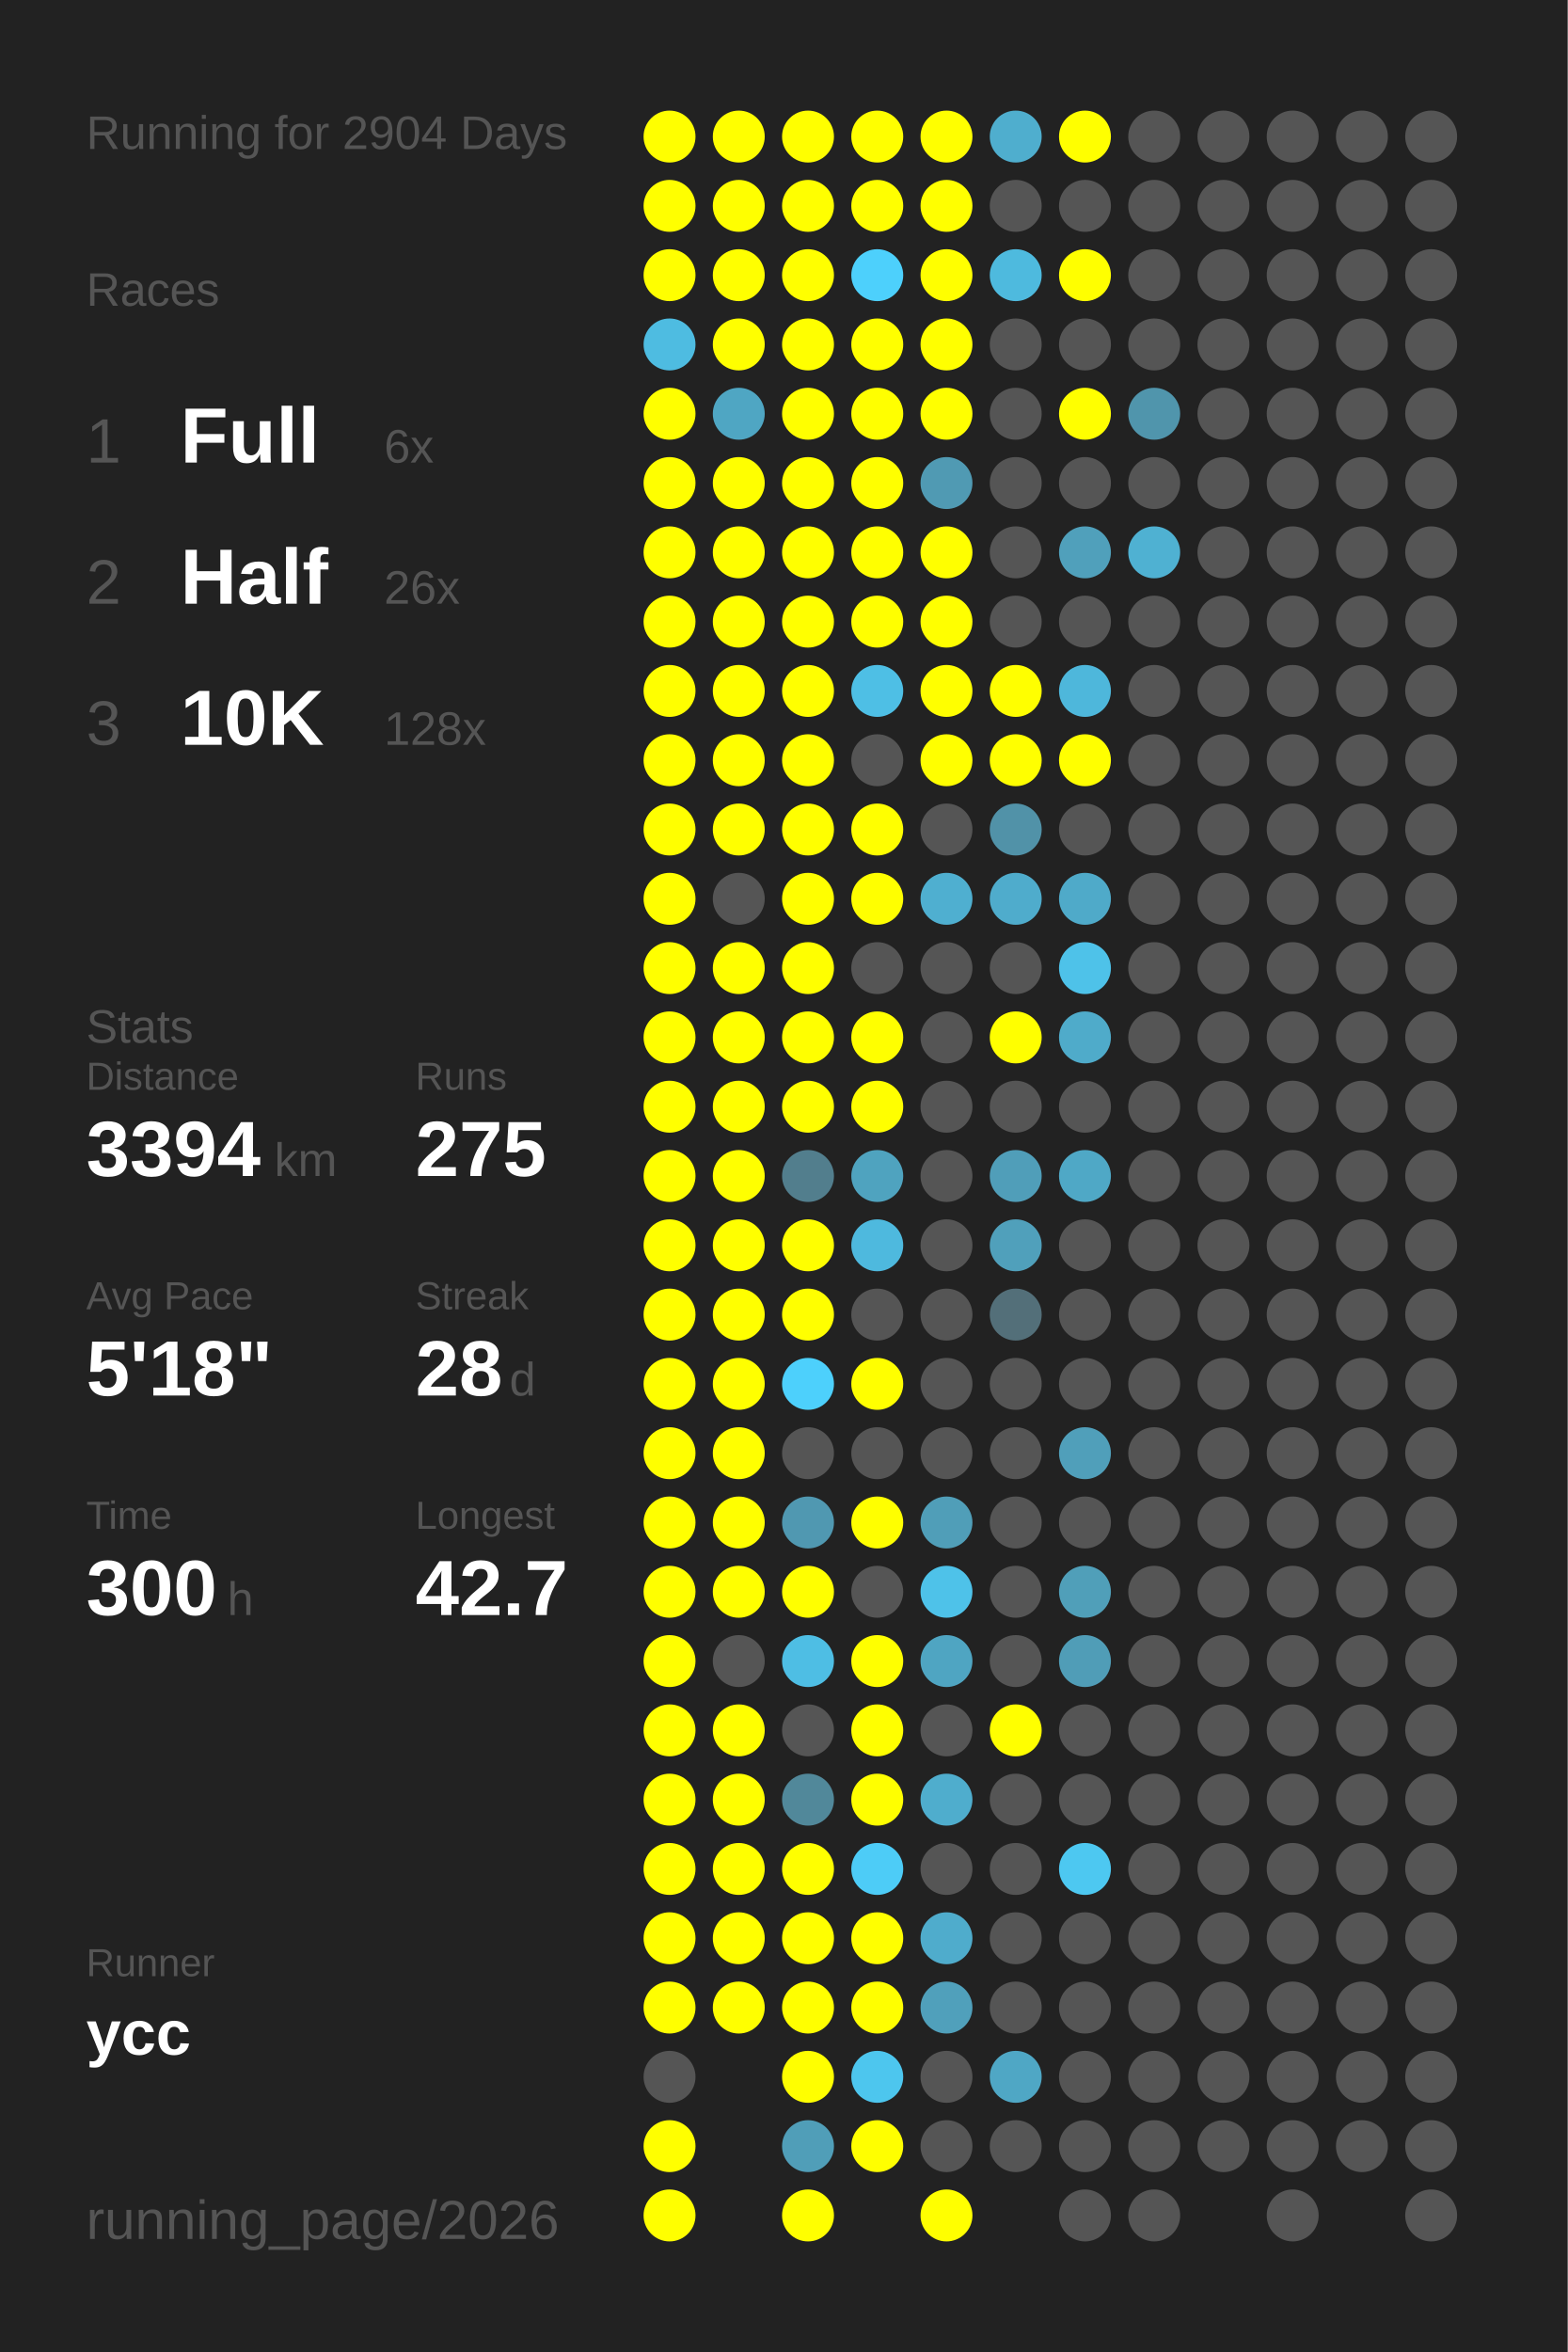
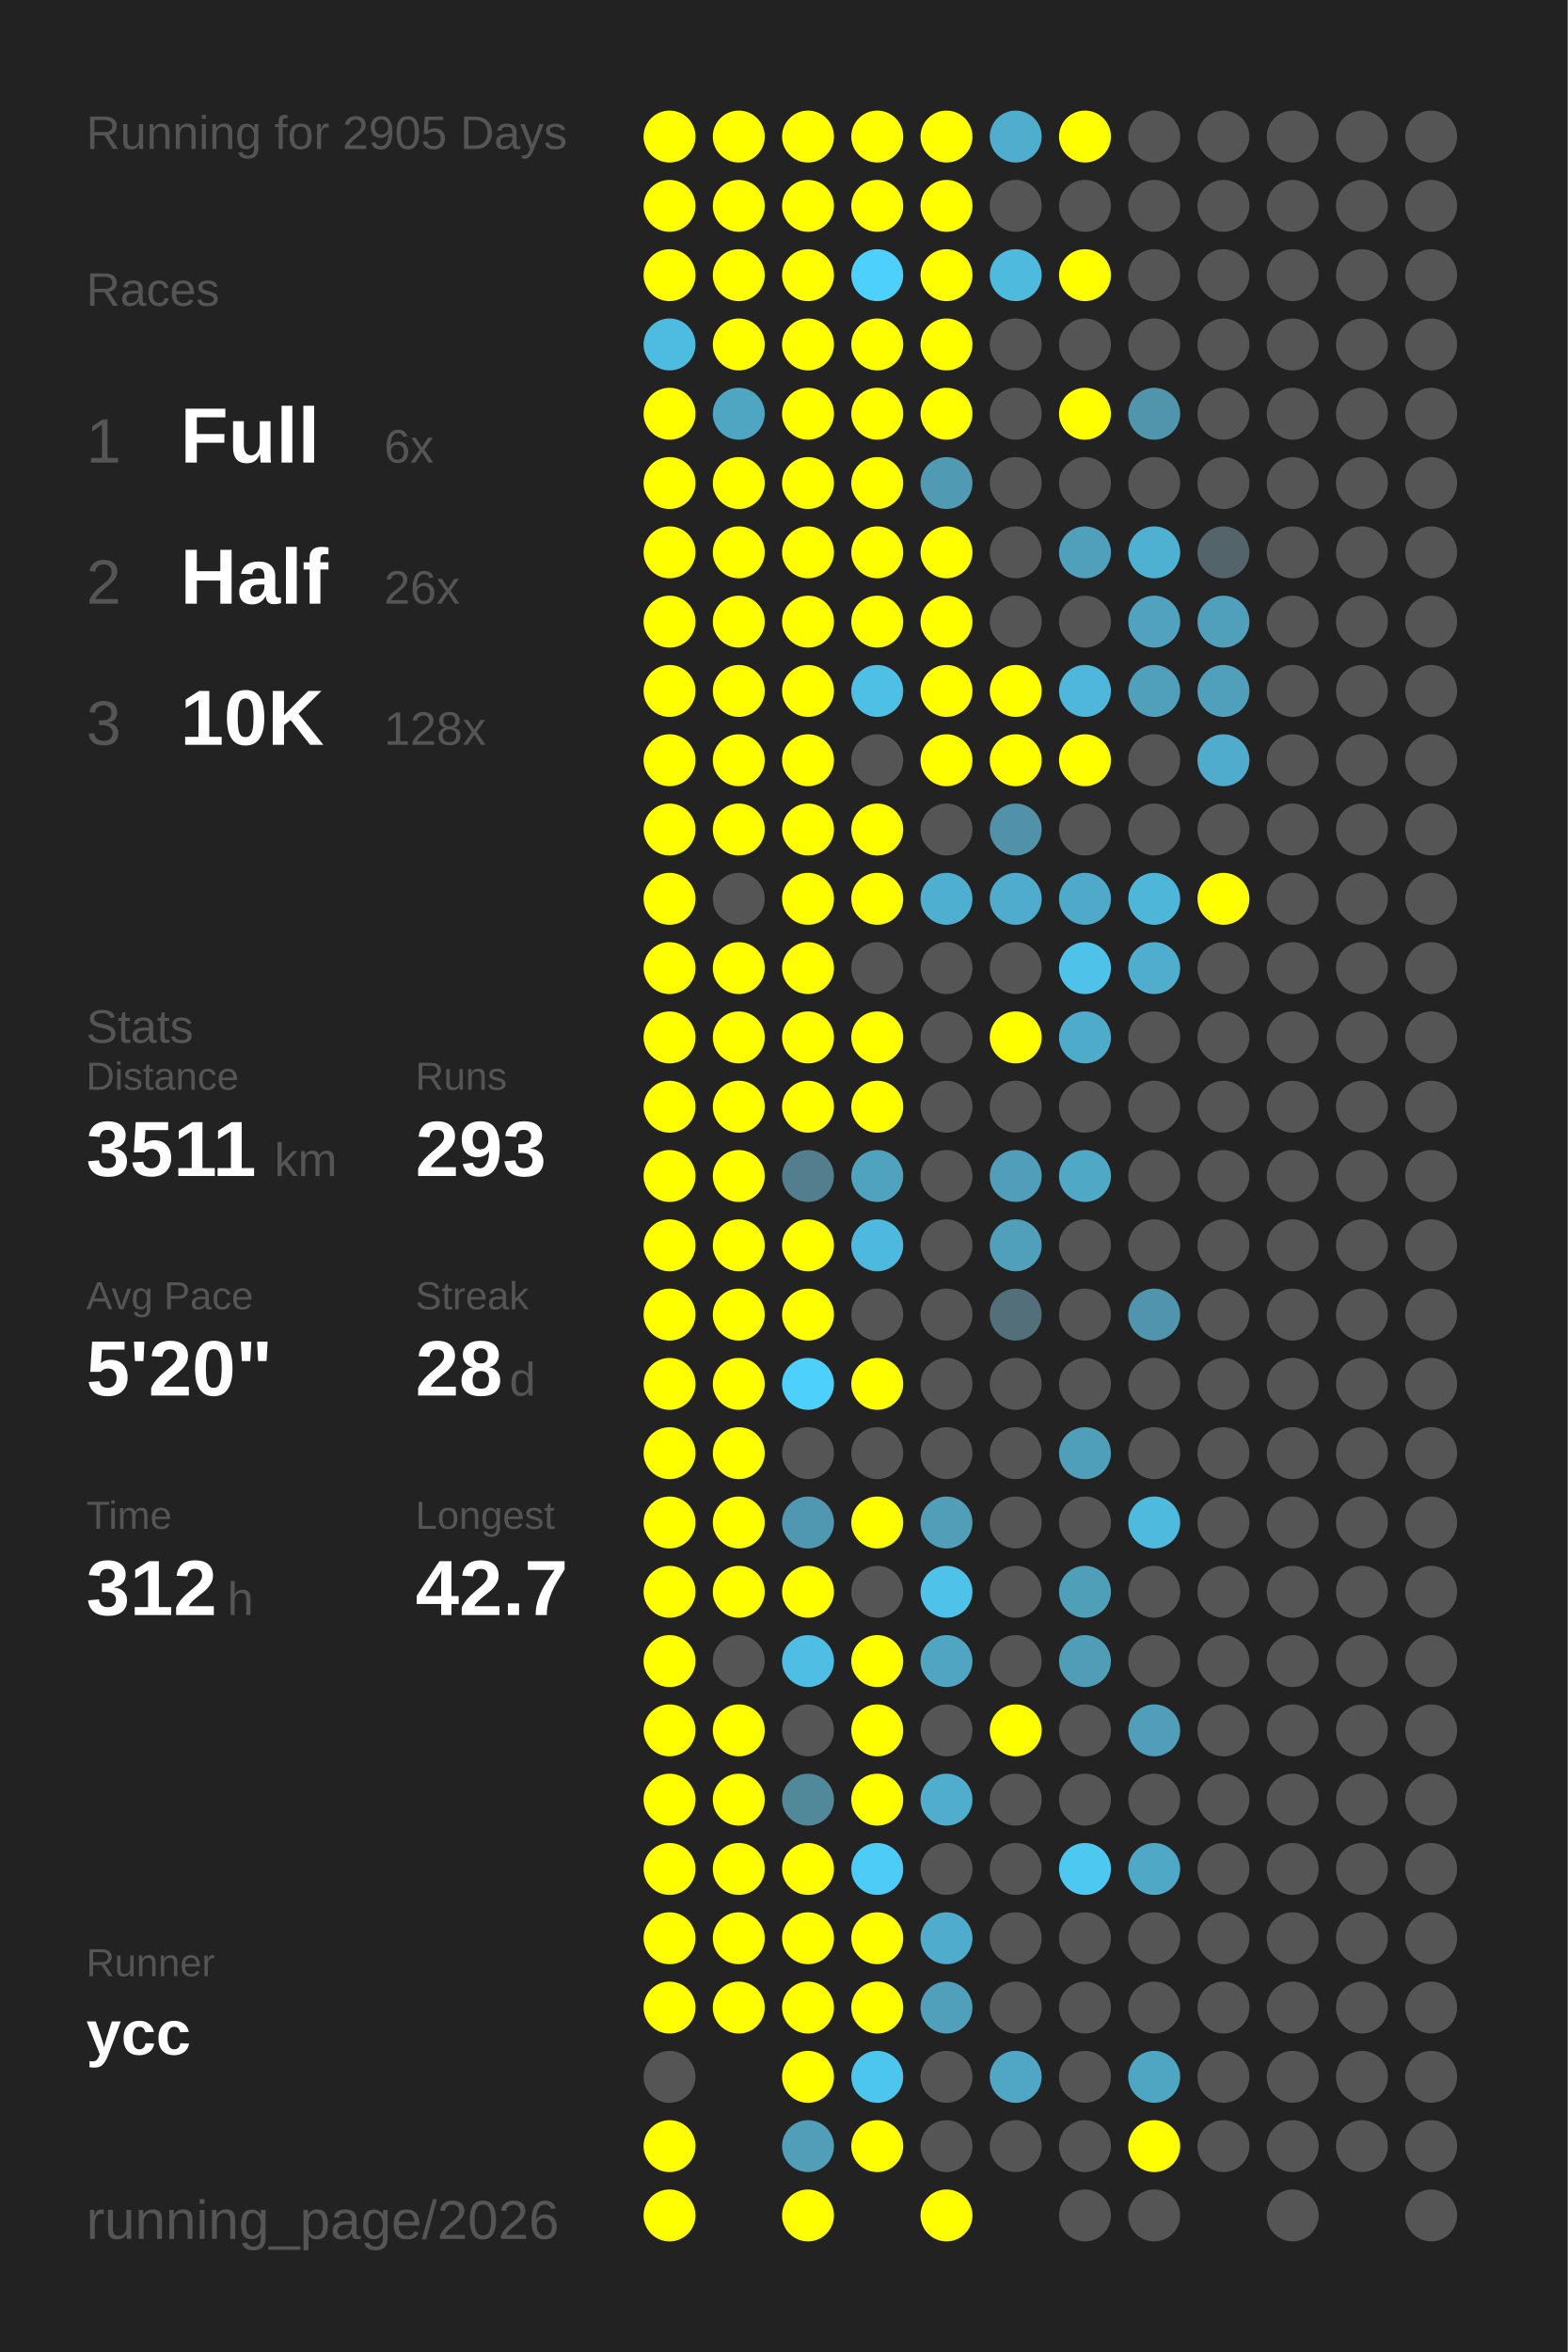
<svg xmlns="http://www.w3.org/2000/svg" baseProfile="full" height="300mm" version="1.1" viewBox="0,0,200,300" width="200mm">
  <defs />
  <rect fill="#222222" height="300" width="200" x="0" y="0" />
-   <text fill="#555555" style="font-size:6px; font-family:Arial;" x="11" y="19">Running for 2904 Days</text>
+   <text fill="#555555" style="font-size:6px; font-family:Arial;" x="11" y="19">Running for 2905 Days</text>
  <text fill="#555555" style="font-size:6px; font-family:Arial;" x="11" y="39">Races</text>
  <text fill="#555555" style="font-size:8px; font-family:Arial;" x="11" y="59">1</text>
  <text fill="#FFFFFF" style="font-size:10px; font-family:Arial; font-weight:bold;" x="23" y="59">Full</text>
  <text fill="#555555" style="font-size:6px; font-family:Arial;" x="49" y="59">6x</text>
  <text fill="#555555" style="font-size:8px; font-family:Arial;" x="11" y="77">2</text>
  <text fill="#FFFFFF" style="font-size:10px; font-family:Arial; font-weight:bold;" x="23" y="77">Half</text>
  <text fill="#555555" style="font-size:6px; font-family:Arial;" x="49" y="77">26x</text>
  <text fill="#555555" style="font-size:8px; font-family:Arial;" x="11" y="95">3</text>
  <text fill="#FFFFFF" style="font-size:10px; font-family:Arial; font-weight:bold;" x="23" y="95">10K</text>
  <text fill="#555555" style="font-size:6px; font-family:Arial;" x="49" y="95">128x</text>
  <text fill="#555555" style="font-size:6px; font-family:Arial;" x="11" y="133">Stats</text>
  <text fill="#555555" style="font-size:5px; font-family:Arial;" x="11" y="139">Distance</text>
-   <text fill="#FFFFFF" style="font-size:10px; font-family:Arial; font-weight:bold;" x="11" y="150">3394</text>
+   <text fill="#FFFFFF" style="font-size:10px; font-family:Arial; font-weight:bold;" x="11" y="150">3511</text>
  <text fill="#555555" style="font-size:6px; font-family:Arial;" x="35" y="150">km</text>
  <text fill="#555555" style="font-size:5px; font-family:Arial;" x="53" y="139">Runs</text>
-   <text fill="#FFFFFF" style="font-size:10px; font-family:Arial; font-weight:bold;" x="53" y="150">275</text>
+   <text fill="#FFFFFF" style="font-size:10px; font-family:Arial; font-weight:bold;" x="53" y="150">293</text>
  <text fill="#555555" style="font-size:5px; font-family:Arial;" x="11" y="167">Avg Pace</text>
-   <text fill="#FFFFFF" style="font-size:10px; font-family:Arial; font-weight:bold;" x="11" y="178">5'18"</text>
+   <text fill="#FFFFFF" style="font-size:10px; font-family:Arial; font-weight:bold;" x="11" y="178">5'20"</text>
  <text fill="#555555" style="font-size:5px; font-family:Arial;" x="53" y="167">Streak</text>
  <text fill="#FFFFFF" style="font-size:10px; font-family:Arial; font-weight:bold;" x="53" y="178">28</text>
  <text fill="#555555" style="font-size:6px; font-family:Arial;" x="65" y="178">d</text>
  <text fill="#555555" style="font-size:5px; font-family:Arial;" x="11" y="195">Time</text>
-   <text fill="#FFFFFF" style="font-size:10px; font-family:Arial; font-weight:bold;" x="11" y="206">300</text>
+   <text fill="#FFFFFF" style="font-size:10px; font-family:Arial; font-weight:bold;" x="11" y="206">312</text>
  <text fill="#555555" style="font-size:6px; font-family:Arial;" x="29" y="206">h</text>
  <text fill="#555555" style="font-size:5px; font-family:Arial;" x="53" y="195">Longest</text>
  <text fill="#FFFFFF" style="font-size:10px; font-family:Arial; font-weight:bold;" x="53" y="206">42.7</text>
  <text fill="#555555" style="font-size:5px; font-family:Arial;" x="11" y="252.065">Runner</text>
  <text fill="#FFFFFF" style="font-size:8px; font-family:Arial; font-weight:bold;" x="11" y="262.065">ycc</text>
  <text fill="#555555" style="font-size:7px; font-family:Arial;" x="11" y="285.581">running_page/2026</text>
  <circle cx="85.417" cy="17.419" fill="#FFFF00" r="3.312" />
  <circle cx="85.417" cy="26.258" fill="#FFFF00" r="3.312" />
  <circle cx="85.417" cy="35.097" fill="#FFFF00" r="3.312" />
  <circle cx="85.417" cy="43.935" fill="#4ebce1" r="3.312" />
  <circle cx="85.417" cy="52.774" fill="#FFFF00" r="3.312" />
  <circle cx="85.417" cy="61.613" fill="#FFFF00" r="3.312" />
  <circle cx="85.417" cy="70.452" fill="#FFFF00" r="3.312" />
  <circle cx="85.417" cy="79.29" fill="#FFFF00" r="3.312" />
  <circle cx="85.417" cy="88.129" fill="#FFFF00" r="3.312" />
  <circle cx="85.417" cy="96.968" fill="#FFFF00" r="3.312" />
  <circle cx="85.417" cy="105.806" fill="#FFFF00" r="3.312" />
  <circle cx="85.417" cy="114.645" fill="#FFFF00" r="3.312" />
  <circle cx="85.417" cy="123.484" fill="#FFFF00" r="3.312" />
  <circle cx="85.417" cy="132.323" fill="#FFFF00" r="3.312" />
  <circle cx="85.417" cy="141.161" fill="#FFFF00" r="3.312" />
  <circle cx="85.417" cy="150" fill="#FFFF00" r="3.312" />
  <circle cx="85.417" cy="158.839" fill="#FFFF00" r="3.312" />
  <circle cx="85.417" cy="167.677" fill="#FFFF00" r="3.312" />
  <circle cx="85.417" cy="176.516" fill="#FFFF00" r="3.312" />
  <circle cx="85.417" cy="185.355" fill="#FFFF00" r="3.312" />
  <circle cx="85.417" cy="194.194" fill="#FFFF00" r="3.312" />
  <circle cx="85.417" cy="203.032" fill="#FFFF00" r="3.312" />
  <circle cx="85.417" cy="211.871" fill="#FFFF00" r="3.312" />
  <circle cx="85.417" cy="220.71" fill="#FFFF00" r="3.312" />
  <circle cx="85.417" cy="229.548" fill="#FFFF00" r="3.312" />
  <circle cx="85.417" cy="238.387" fill="#FFFF00" r="3.312" />
  <circle cx="85.417" cy="247.226" fill="#FFFF00" r="3.312" />
  <circle cx="85.417" cy="256.065" fill="#FFFF00" r="3.312" />
  <circle cx="85.417" cy="264.903" fill="#555555" r="3.312" />
  <circle cx="85.417" cy="273.742" fill="#FFFF00" r="3.312" />
  <circle cx="85.417" cy="282.581" fill="#FFFF00" r="3.312" />
  <circle cx="94.25" cy="17.419" fill="#FFFF00" r="3.312" />
  <circle cx="94.25" cy="26.258" fill="#FFFF00" r="3.312" />
  <circle cx="94.25" cy="35.097" fill="#FFFF00" r="3.312" />
  <circle cx="94.25" cy="43.935" fill="#FFFF00" r="3.312" />
  <circle cx="94.25" cy="52.774" fill="#4fa6c3" r="3.312" />
  <circle cx="94.25" cy="61.613" fill="#FFFF00" r="3.312" />
  <circle cx="94.25" cy="70.452" fill="#FFFF00" r="3.312" />
  <circle cx="94.25" cy="79.29" fill="#FFFF00" r="3.312" />
  <circle cx="94.25" cy="88.129" fill="#FFFF00" r="3.312" />
  <circle cx="94.25" cy="96.968" fill="#FFFF00" r="3.312" />
  <circle cx="94.25" cy="105.806" fill="#FFFF00" r="3.312" />
  <circle cx="94.25" cy="114.645" fill="#555555" r="3.312" />
  <circle cx="94.25" cy="123.484" fill="#FFFF00" r="3.312" />
  <circle cx="94.25" cy="132.323" fill="#FFFF00" r="3.312" />
  <circle cx="94.25" cy="141.161" fill="#FFFF00" r="3.312" />
  <circle cx="94.25" cy="150" fill="#FFFF00" r="3.312" />
  <circle cx="94.25" cy="158.839" fill="#FFFF00" r="3.312" />
  <circle cx="94.25" cy="167.677" fill="#FFFF00" r="3.312" />
  <circle cx="94.25" cy="176.516" fill="#FFFF00" r="3.312" />
  <circle cx="94.25" cy="185.355" fill="#FFFF00" r="3.312" />
  <circle cx="94.25" cy="194.194" fill="#FFFF00" r="3.312" />
  <circle cx="94.25" cy="203.032" fill="#FFFF00" r="3.312" />
  <circle cx="94.25" cy="211.871" fill="#555555" r="3.312" />
  <circle cx="94.25" cy="220.71" fill="#FFFF00" r="3.312" />
  <circle cx="94.25" cy="229.548" fill="#FFFF00" r="3.312" />
  <circle cx="94.25" cy="238.387" fill="#FFFF00" r="3.312" />
  <circle cx="94.25" cy="247.226" fill="#FFFF00" r="3.312" />
  <circle cx="94.25" cy="256.065" fill="#FFFF00" r="3.312" />
  <circle cx="103.083" cy="17.419" fill="#FFFF00" r="3.312" />
  <circle cx="103.083" cy="26.258" fill="#FFFF00" r="3.312" />
  <circle cx="103.083" cy="35.097" fill="#FFFF00" r="3.312" />
  <circle cx="103.083" cy="43.935" fill="#FFFF00" r="3.312" />
  <circle cx="103.083" cy="52.774" fill="#FFFF00" r="3.312" />
  <circle cx="103.083" cy="61.613" fill="#FFFF00" r="3.312" />
  <circle cx="103.083" cy="70.452" fill="#FFFF00" r="3.312" />
  <circle cx="103.083" cy="79.29" fill="#FFFF00" r="3.312" />
  <circle cx="103.083" cy="88.129" fill="#FFFF00" r="3.312" />
  <circle cx="103.083" cy="96.968" fill="#FFFF00" r="3.312" />
  <circle cx="103.083" cy="105.806" fill="#FFFF00" r="3.312" />
  <circle cx="103.083" cy="114.645" fill="#FFFF00" r="3.312" />
  <circle cx="103.083" cy="123.484" fill="#FFFF00" r="3.312" />
  <circle cx="103.083" cy="132.323" fill="#FFFF00" r="3.312" />
  <circle cx="103.083" cy="141.161" fill="#FFFF00" r="3.312" />
  <circle cx="103.083" cy="150" fill="#527e8d" r="3.312" />
  <circle cx="103.083" cy="158.839" fill="#FFFF00" r="3.312" />
  <circle cx="103.083" cy="167.677" fill="#FFFF00" r="3.312" />
  <circle cx="103.083" cy="176.516" fill="#4dd0fc" r="3.312" />
  <circle cx="103.083" cy="185.355" fill="#555555" r="3.312" />
  <circle cx="103.083" cy="194.194" fill="#5098b1" r="3.312" />
  <circle cx="103.083" cy="203.032" fill="#FFFF00" r="3.312" />
  <circle cx="103.083" cy="211.871" fill="#4ebee4" r="3.312" />
  <circle cx="103.083" cy="220.71" fill="#555555" r="3.312" />
  <circle cx="103.083" cy="229.548" fill="#51889a" r="3.312" />
  <circle cx="103.083" cy="238.387" fill="#FFFF00" r="3.312" />
  <circle cx="103.083" cy="247.226" fill="#FFFF00" r="3.312" />
  <circle cx="103.083" cy="256.065" fill="#FFFF00" r="3.312" />
  <circle cx="103.083" cy="264.903" fill="#FFFF00" r="3.312" />
  <circle cx="103.083" cy="273.742" fill="#509eb8" r="3.312" />
  <circle cx="103.083" cy="282.581" fill="#FFFF00" r="3.312" />
  <circle cx="111.917" cy="17.419" fill="#FFFF00" r="3.312" />
  <circle cx="111.917" cy="26.258" fill="#FFFF00" r="3.312" />
  <circle cx="111.917" cy="35.097" fill="#4dd0fc" r="3.312" />
  <circle cx="111.917" cy="43.935" fill="#FFFF00" r="3.312" />
  <circle cx="111.917" cy="52.774" fill="#FFFF00" r="3.312" />
  <circle cx="111.917" cy="61.613" fill="#FFFF00" r="3.312" />
  <circle cx="111.917" cy="70.452" fill="#FFFF00" r="3.312" />
  <circle cx="111.917" cy="79.29" fill="#FFFF00" r="3.312" />
  <circle cx="111.917" cy="88.129" fill="#4ebfe5" r="3.312" />
  <circle cx="111.917" cy="96.968" fill="#555555" r="3.312" />
  <circle cx="111.917" cy="105.806" fill="#FFFF00" r="3.312" />
  <circle cx="111.917" cy="114.645" fill="#FFFF00" r="3.312" />
  <circle cx="111.917" cy="123.484" fill="#555555" r="3.312" />
  <circle cx="111.917" cy="132.323" fill="#FFFF00" r="3.312" />
  <circle cx="111.917" cy="141.161" fill="#FFFF00" r="3.312" />
  <circle cx="111.917" cy="150" fill="#4fa3bf" r="3.312" />
  <circle cx="111.917" cy="158.839" fill="#4eb9de" r="3.312" />
  <circle cx="111.917" cy="167.677" fill="#555555" r="3.312" />
  <circle cx="111.917" cy="176.516" fill="#FFFF00" r="3.312" />
  <circle cx="111.917" cy="185.355" fill="#555555" r="3.312" />
  <circle cx="111.917" cy="194.194" fill="#FFFF00" r="3.312" />
  <circle cx="111.917" cy="203.032" fill="#555555" r="3.312" />
  <circle cx="111.917" cy="211.871" fill="#FFFF00" r="3.312" />
  <circle cx="111.917" cy="220.71" fill="#FFFF00" r="3.312" />
  <circle cx="111.917" cy="229.548" fill="#FFFF00" r="3.312" />
  <circle cx="111.917" cy="238.387" fill="#4dccf7" r="3.312" />
  <circle cx="111.917" cy="247.226" fill="#FFFF00" r="3.312" />
  <circle cx="111.917" cy="256.065" fill="#FFFF00" r="3.312" />
  <circle cx="111.917" cy="264.903" fill="#4dc6ee" r="3.312" />
  <circle cx="111.917" cy="273.742" fill="#FFFF00" r="3.312" />
  <circle cx="120.75" cy="17.419" fill="#FFFF00" r="3.312" />
  <circle cx="120.75" cy="26.258" fill="#FFFF00" r="3.312" />
  <circle cx="120.75" cy="35.097" fill="#FFFF00" r="3.312" />
  <circle cx="120.75" cy="43.935" fill="#FFFF00" r="3.312" />
  <circle cx="120.75" cy="52.774" fill="#FFFF00" r="3.312" />
  <circle cx="120.75" cy="61.613" fill="#509ab3" r="3.312" />
  <circle cx="120.75" cy="70.452" fill="#FFFF00" r="3.312" />
  <circle cx="120.75" cy="79.29" fill="#FFFF00" r="3.312" />
  <circle cx="120.75" cy="88.129" fill="#FFFF00" r="3.312" />
  <circle cx="120.75" cy="96.968" fill="#FFFF00" r="3.312" />
  <circle cx="120.75" cy="105.806" fill="#555555" r="3.312" />
  <circle cx="120.75" cy="114.645" fill="#4fafd0" r="3.312" />
  <circle cx="120.75" cy="123.484" fill="#555555" r="3.312" />
  <circle cx="120.75" cy="132.323" fill="#555555" r="3.312" />
  <circle cx="120.75" cy="141.161" fill="#555555" r="3.312" />
  <circle cx="120.75" cy="150" fill="#555555" r="3.312" />
  <circle cx="120.75" cy="158.839" fill="#555555" r="3.312" />
  <circle cx="120.75" cy="167.677" fill="#555555" r="3.312" />
  <circle cx="120.75" cy="176.516" fill="#555555" r="3.312" />
  <circle cx="120.75" cy="185.355" fill="#555555" r="3.312" />
  <circle cx="120.75" cy="194.194" fill="#509eb8" r="3.312" />
  <circle cx="120.75" cy="203.032" fill="#4ec2e9" r="3.312" />
  <circle cx="120.75" cy="211.871" fill="#4fa5c2" r="3.312" />
  <circle cx="120.75" cy="220.71" fill="#555555" r="3.312" />
  <circle cx="120.75" cy="229.548" fill="#4fadcd" r="3.312" />
  <circle cx="120.75" cy="238.387" fill="#555555" r="3.312" />
  <circle cx="120.75" cy="247.226" fill="#4faccc" r="3.312" />
  <circle cx="120.75" cy="256.065" fill="#50a0bb" r="3.312" />
  <circle cx="120.75" cy="264.903" fill="#555555" r="3.312" />
  <circle cx="120.75" cy="273.742" fill="#555555" r="3.312" />
  <circle cx="120.75" cy="282.581" fill="#FFFF00" r="3.312" />
  <circle cx="129.583" cy="17.419" fill="#4faece" r="3.312" />
  <circle cx="129.583" cy="26.258" fill="#555555" r="3.312" />
  <circle cx="129.583" cy="35.097" fill="#4ebade" r="3.312" />
  <circle cx="129.583" cy="43.935" fill="#555555" r="3.312" />
  <circle cx="129.583" cy="52.774" fill="#555555" r="3.312" />
  <circle cx="129.583" cy="61.613" fill="#555555" r="3.312" />
  <circle cx="129.583" cy="70.452" fill="#555555" r="3.312" />
  <circle cx="129.583" cy="79.29" fill="#555555" r="3.312" />
  <circle cx="129.583" cy="88.129" fill="#FFFF00" r="3.312" />
  <circle cx="129.583" cy="96.968" fill="#FFFF00" r="3.312" />
  <circle cx="129.583" cy="105.806" fill="#5192a8" r="3.312" />
  <circle cx="129.583" cy="114.645" fill="#4faccc" r="3.312" />
  <circle cx="129.583" cy="123.484" fill="#555555" r="3.312" />
  <circle cx="129.583" cy="132.323" fill="#FFFF00" r="3.312" />
  <circle cx="129.583" cy="141.161" fill="#555555" r="3.312" />
  <circle cx="129.583" cy="150" fill="#509eb9" r="3.312" />
  <circle cx="129.583" cy="158.839" fill="#50a0bb" r="3.312" />
  <circle cx="129.583" cy="167.677" fill="#536f79" r="3.312" />
  <circle cx="129.583" cy="176.516" fill="#555555" r="3.312" />
  <circle cx="129.583" cy="185.355" fill="#555555" r="3.312" />
  <circle cx="129.583" cy="194.194" fill="#555555" r="3.312" />
  <circle cx="129.583" cy="203.032" fill="#555555" r="3.312" />
  <circle cx="129.583" cy="211.871" fill="#555555" r="3.312" />
  <circle cx="129.583" cy="220.71" fill="#FFFF00" r="3.312" />
  <circle cx="129.583" cy="229.548" fill="#555555" r="3.312" />
  <circle cx="129.583" cy="238.387" fill="#555555" r="3.312" />
  <circle cx="129.583" cy="247.226" fill="#555555" r="3.312" />
  <circle cx="129.583" cy="256.065" fill="#555555" r="3.312" />
  <circle cx="129.583" cy="264.903" fill="#4fa7c5" r="3.312" />
  <circle cx="129.583" cy="273.742" fill="#555555" r="3.312" />
  <circle cx="138.417" cy="17.419" fill="#FFFF00" r="3.312" />
  <circle cx="138.417" cy="26.258" fill="#555555" r="3.312" />
  <circle cx="138.417" cy="35.097" fill="#FFFF00" r="3.312" />
  <circle cx="138.417" cy="43.935" fill="#555555" r="3.312" />
  <circle cx="138.417" cy="52.774" fill="#FFFF00" r="3.312" />
  <circle cx="138.417" cy="61.613" fill="#555555" r="3.312" />
  <circle cx="138.417" cy="70.452" fill="#50a0bb" r="3.312" />
  <circle cx="138.417" cy="79.29" fill="#555555" r="3.312" />
  <circle cx="138.417" cy="88.129" fill="#4eb7db" r="3.312" />
  <circle cx="138.417" cy="96.968" fill="#FFFF00" r="3.312" />
  <circle cx="138.417" cy="105.806" fill="#555555" r="3.312" />
  <circle cx="138.417" cy="114.645" fill="#4faac9" r="3.312" />
  <circle cx="138.417" cy="123.484" fill="#4ec2e9" r="3.312" />
  <circle cx="138.417" cy="132.323" fill="#4fabca" r="3.312" />
  <circle cx="138.417" cy="141.161" fill="#555555" r="3.312" />
  <circle cx="138.417" cy="150" fill="#4fa8c6" r="3.312" />
  <circle cx="138.417" cy="158.839" fill="#555555" r="3.312" />
  <circle cx="138.417" cy="167.677" fill="#555555" r="3.312" />
  <circle cx="138.417" cy="176.516" fill="#555555" r="3.312" />
  <circle cx="138.417" cy="185.355" fill="#509fba" r="3.312" />
  <circle cx="138.417" cy="194.194" fill="#555555" r="3.312" />
  <circle cx="138.417" cy="203.032" fill="#509fb9" r="3.312" />
  <circle cx="138.417" cy="211.871" fill="#509db7" r="3.312" />
  <circle cx="138.417" cy="220.71" fill="#555555" r="3.312" />
  <circle cx="138.417" cy="229.548" fill="#555555" r="3.312" />
  <circle cx="138.417" cy="238.387" fill="#4dc8f1" r="3.312" />
  <circle cx="138.417" cy="247.226" fill="#555555" r="3.312" />
  <circle cx="138.417" cy="256.065" fill="#555555" r="3.312" />
  <circle cx="138.417" cy="264.903" fill="#555555" r="3.312" />
  <circle cx="138.417" cy="273.742" fill="#555555" r="3.312" />
  <circle cx="138.417" cy="282.581" fill="#555555" r="3.312" />
  <circle cx="147.25" cy="17.419" fill="#555555" r="3.312" />
  <circle cx="147.25" cy="26.258" fill="#555555" r="3.312" />
  <circle cx="147.25" cy="35.097" fill="#555555" r="3.312" />
  <circle cx="147.25" cy="43.935" fill="#555555" r="3.312" />
  <circle cx="147.25" cy="52.774" fill="#5095ac" r="3.312" />
  <circle cx="147.25" cy="61.613" fill="#555555" r="3.312" />
  <circle cx="147.25" cy="70.452" fill="#4fb1d2" r="3.312" />
-   <circle cx="147.25" cy="79.29" fill="#555555" r="3.312" />
-   <circle cx="147.25" cy="88.129" fill="#555555" r="3.312" />
+   <circle cx="147.25" cy="79.29" fill="#50a2be" r="3.312" />
+   <circle cx="147.25" cy="88.129" fill="#50a0bb" r="3.312" />
  <circle cx="147.25" cy="96.968" fill="#555555" r="3.312" />
  <circle cx="147.25" cy="105.806" fill="#555555" r="3.312" />
-   <circle cx="147.25" cy="114.645" fill="#555555" r="3.312" />
-   <circle cx="147.25" cy="123.484" fill="#555555" r="3.312" />
+   <circle cx="147.25" cy="114.645" fill="#4eb6d9" r="3.312" />
+   <circle cx="147.25" cy="123.484" fill="#4faece" r="3.312" />
  <circle cx="147.25" cy="132.323" fill="#555555" r="3.312" />
  <circle cx="147.25" cy="141.161" fill="#555555" r="3.312" />
  <circle cx="147.25" cy="150" fill="#555555" r="3.312" />
  <circle cx="147.25" cy="158.839" fill="#555555" r="3.312" />
-   <circle cx="147.25" cy="167.677" fill="#555555" r="3.312" />
+   <circle cx="147.25" cy="167.677" fill="#5095ad" r="3.312" />
  <circle cx="147.25" cy="176.516" fill="#555555" r="3.312" />
  <circle cx="147.25" cy="185.355" fill="#555555" r="3.312" />
-   <circle cx="147.25" cy="194.194" fill="#555555" r="3.312" />
+   <circle cx="147.25" cy="194.194" fill="#4ebade" r="3.312" />
  <circle cx="147.25" cy="203.032" fill="#555555" r="3.312" />
  <circle cx="147.25" cy="211.871" fill="#555555" r="3.312" />
-   <circle cx="147.25" cy="220.71" fill="#555555" r="3.312" />
+   <circle cx="147.25" cy="220.71" fill="#509eb9" r="3.312" />
  <circle cx="147.25" cy="229.548" fill="#555555" r="3.312" />
-   <circle cx="147.25" cy="238.387" fill="#555555" r="3.312" />
+   <circle cx="147.25" cy="238.387" fill="#4fa8c6" r="3.312" />
  <circle cx="147.25" cy="247.226" fill="#555555" r="3.312" />
  <circle cx="147.25" cy="256.065" fill="#555555" r="3.312" />
-   <circle cx="147.25" cy="264.903" fill="#555555" r="3.312" />
-   <circle cx="147.25" cy="273.742" fill="#555555" r="3.312" />
+   <circle cx="147.25" cy="264.903" fill="#4fa6c3" r="3.312" />
+   <circle cx="147.25" cy="273.742" fill="#FFFF00" r="3.312" />
  <circle cx="147.25" cy="282.581" fill="#555555" r="3.312" />
  <circle cx="156.083" cy="17.419" fill="#555555" r="3.312" />
  <circle cx="156.083" cy="26.258" fill="#555555" r="3.312" />
  <circle cx="156.083" cy="35.097" fill="#555555" r="3.312" />
  <circle cx="156.083" cy="43.935" fill="#555555" r="3.312" />
  <circle cx="156.083" cy="52.774" fill="#555555" r="3.312" />
  <circle cx="156.083" cy="61.613" fill="#555555" r="3.312" />
-   <circle cx="156.083" cy="70.452" fill="#555555" r="3.312" />
-   <circle cx="156.083" cy="79.29" fill="#555555" r="3.312" />
-   <circle cx="156.083" cy="88.129" fill="#555555" r="3.312" />
-   <circle cx="156.083" cy="96.968" fill="#555555" r="3.312" />
+   <circle cx="156.083" cy="70.452" fill="#53656b" r="3.312" />
+   <circle cx="156.083" cy="79.29" fill="#50a0bb" r="3.312" />
+   <circle cx="156.083" cy="88.129" fill="#50a0bb" r="3.312" />
+   <circle cx="156.083" cy="96.968" fill="#4faccc" r="3.312" />
  <circle cx="156.083" cy="105.806" fill="#555555" r="3.312" />
-   <circle cx="156.083" cy="114.645" fill="#555555" r="3.312" />
+   <circle cx="156.083" cy="114.645" fill="#FFFF00" r="3.312" />
  <circle cx="156.083" cy="123.484" fill="#555555" r="3.312" />
  <circle cx="156.083" cy="132.323" fill="#555555" r="3.312" />
  <circle cx="156.083" cy="141.161" fill="#555555" r="3.312" />
  <circle cx="156.083" cy="150" fill="#555555" r="3.312" />
  <circle cx="156.083" cy="158.839" fill="#555555" r="3.312" />
  <circle cx="156.083" cy="167.677" fill="#555555" r="3.312" />
  <circle cx="156.083" cy="176.516" fill="#555555" r="3.312" />
  <circle cx="156.083" cy="185.355" fill="#555555" r="3.312" />
  <circle cx="156.083" cy="194.194" fill="#555555" r="3.312" />
  <circle cx="156.083" cy="203.032" fill="#555555" r="3.312" />
  <circle cx="156.083" cy="211.871" fill="#555555" r="3.312" />
  <circle cx="156.083" cy="220.71" fill="#555555" r="3.312" />
  <circle cx="156.083" cy="229.548" fill="#555555" r="3.312" />
  <circle cx="156.083" cy="238.387" fill="#555555" r="3.312" />
  <circle cx="156.083" cy="247.226" fill="#555555" r="3.312" />
  <circle cx="156.083" cy="256.065" fill="#555555" r="3.312" />
  <circle cx="156.083" cy="264.903" fill="#555555" r="3.312" />
  <circle cx="156.083" cy="273.742" fill="#555555" r="3.312" />
  <circle cx="164.917" cy="17.419" fill="#555555" r="3.312" />
  <circle cx="164.917" cy="26.258" fill="#555555" r="3.312" />
  <circle cx="164.917" cy="35.097" fill="#555555" r="3.312" />
  <circle cx="164.917" cy="43.935" fill="#555555" r="3.312" />
  <circle cx="164.917" cy="52.774" fill="#555555" r="3.312" />
  <circle cx="164.917" cy="61.613" fill="#555555" r="3.312" />
  <circle cx="164.917" cy="70.452" fill="#555555" r="3.312" />
  <circle cx="164.917" cy="79.29" fill="#555555" r="3.312" />
  <circle cx="164.917" cy="88.129" fill="#555555" r="3.312" />
  <circle cx="164.917" cy="96.968" fill="#555555" r="3.312" />
  <circle cx="164.917" cy="105.806" fill="#555555" r="3.312" />
  <circle cx="164.917" cy="114.645" fill="#555555" r="3.312" />
  <circle cx="164.917" cy="123.484" fill="#555555" r="3.312" />
  <circle cx="164.917" cy="132.323" fill="#555555" r="3.312" />
  <circle cx="164.917" cy="141.161" fill="#555555" r="3.312" />
  <circle cx="164.917" cy="150" fill="#555555" r="3.312" />
  <circle cx="164.917" cy="158.839" fill="#555555" r="3.312" />
  <circle cx="164.917" cy="167.677" fill="#555555" r="3.312" />
  <circle cx="164.917" cy="176.516" fill="#555555" r="3.312" />
  <circle cx="164.917" cy="185.355" fill="#555555" r="3.312" />
  <circle cx="164.917" cy="194.194" fill="#555555" r="3.312" />
  <circle cx="164.917" cy="203.032" fill="#555555" r="3.312" />
  <circle cx="164.917" cy="211.871" fill="#555555" r="3.312" />
  <circle cx="164.917" cy="220.71" fill="#555555" r="3.312" />
  <circle cx="164.917" cy="229.548" fill="#555555" r="3.312" />
  <circle cx="164.917" cy="238.387" fill="#555555" r="3.312" />
  <circle cx="164.917" cy="247.226" fill="#555555" r="3.312" />
  <circle cx="164.917" cy="256.065" fill="#555555" r="3.312" />
  <circle cx="164.917" cy="264.903" fill="#555555" r="3.312" />
  <circle cx="164.917" cy="273.742" fill="#555555" r="3.312" />
  <circle cx="164.917" cy="282.581" fill="#555555" r="3.312" />
  <circle cx="173.75" cy="17.419" fill="#555555" r="3.312" />
  <circle cx="173.75" cy="26.258" fill="#555555" r="3.312" />
  <circle cx="173.75" cy="35.097" fill="#555555" r="3.312" />
  <circle cx="173.75" cy="43.935" fill="#555555" r="3.312" />
  <circle cx="173.75" cy="52.774" fill="#555555" r="3.312" />
  <circle cx="173.75" cy="61.613" fill="#555555" r="3.312" />
  <circle cx="173.75" cy="70.452" fill="#555555" r="3.312" />
  <circle cx="173.75" cy="79.29" fill="#555555" r="3.312" />
  <circle cx="173.75" cy="88.129" fill="#555555" r="3.312" />
  <circle cx="173.75" cy="96.968" fill="#555555" r="3.312" />
  <circle cx="173.75" cy="105.806" fill="#555555" r="3.312" />
  <circle cx="173.75" cy="114.645" fill="#555555" r="3.312" />
  <circle cx="173.75" cy="123.484" fill="#555555" r="3.312" />
  <circle cx="173.75" cy="132.323" fill="#555555" r="3.312" />
  <circle cx="173.75" cy="141.161" fill="#555555" r="3.312" />
  <circle cx="173.75" cy="150" fill="#555555" r="3.312" />
  <circle cx="173.75" cy="158.839" fill="#555555" r="3.312" />
  <circle cx="173.75" cy="167.677" fill="#555555" r="3.312" />
  <circle cx="173.75" cy="176.516" fill="#555555" r="3.312" />
  <circle cx="173.75" cy="185.355" fill="#555555" r="3.312" />
  <circle cx="173.75" cy="194.194" fill="#555555" r="3.312" />
  <circle cx="173.75" cy="203.032" fill="#555555" r="3.312" />
  <circle cx="173.75" cy="211.871" fill="#555555" r="3.312" />
  <circle cx="173.75" cy="220.71" fill="#555555" r="3.312" />
  <circle cx="173.75" cy="229.548" fill="#555555" r="3.312" />
  <circle cx="173.75" cy="238.387" fill="#555555" r="3.312" />
  <circle cx="173.75" cy="247.226" fill="#555555" r="3.312" />
  <circle cx="173.75" cy="256.065" fill="#555555" r="3.312" />
  <circle cx="173.75" cy="264.903" fill="#555555" r="3.312" />
  <circle cx="173.75" cy="273.742" fill="#555555" r="3.312" />
  <circle cx="182.583" cy="17.419" fill="#555555" r="3.312" />
  <circle cx="182.583" cy="26.258" fill="#555555" r="3.312" />
  <circle cx="182.583" cy="35.097" fill="#555555" r="3.312" />
  <circle cx="182.583" cy="43.935" fill="#555555" r="3.312" />
  <circle cx="182.583" cy="52.774" fill="#555555" r="3.312" />
  <circle cx="182.583" cy="61.613" fill="#555555" r="3.312" />
  <circle cx="182.583" cy="70.452" fill="#555555" r="3.312" />
  <circle cx="182.583" cy="79.29" fill="#555555" r="3.312" />
  <circle cx="182.583" cy="88.129" fill="#555555" r="3.312" />
  <circle cx="182.583" cy="96.968" fill="#555555" r="3.312" />
  <circle cx="182.583" cy="105.806" fill="#555555" r="3.312" />
  <circle cx="182.583" cy="114.645" fill="#555555" r="3.312" />
  <circle cx="182.583" cy="123.484" fill="#555555" r="3.312" />
  <circle cx="182.583" cy="132.323" fill="#555555" r="3.312" />
  <circle cx="182.583" cy="141.161" fill="#555555" r="3.312" />
  <circle cx="182.583" cy="150" fill="#555555" r="3.312" />
  <circle cx="182.583" cy="158.839" fill="#555555" r="3.312" />
  <circle cx="182.583" cy="167.677" fill="#555555" r="3.312" />
  <circle cx="182.583" cy="176.516" fill="#555555" r="3.312" />
  <circle cx="182.583" cy="185.355" fill="#555555" r="3.312" />
  <circle cx="182.583" cy="194.194" fill="#555555" r="3.312" />
  <circle cx="182.583" cy="203.032" fill="#555555" r="3.312" />
  <circle cx="182.583" cy="211.871" fill="#555555" r="3.312" />
  <circle cx="182.583" cy="220.71" fill="#555555" r="3.312" />
  <circle cx="182.583" cy="229.548" fill="#555555" r="3.312" />
  <circle cx="182.583" cy="238.387" fill="#555555" r="3.312" />
  <circle cx="182.583" cy="247.226" fill="#555555" r="3.312" />
  <circle cx="182.583" cy="256.065" fill="#555555" r="3.312" />
  <circle cx="182.583" cy="264.903" fill="#555555" r="3.312" />
  <circle cx="182.583" cy="273.742" fill="#555555" r="3.312" />
  <circle cx="182.583" cy="282.581" fill="#555555" r="3.312" />
</svg>
